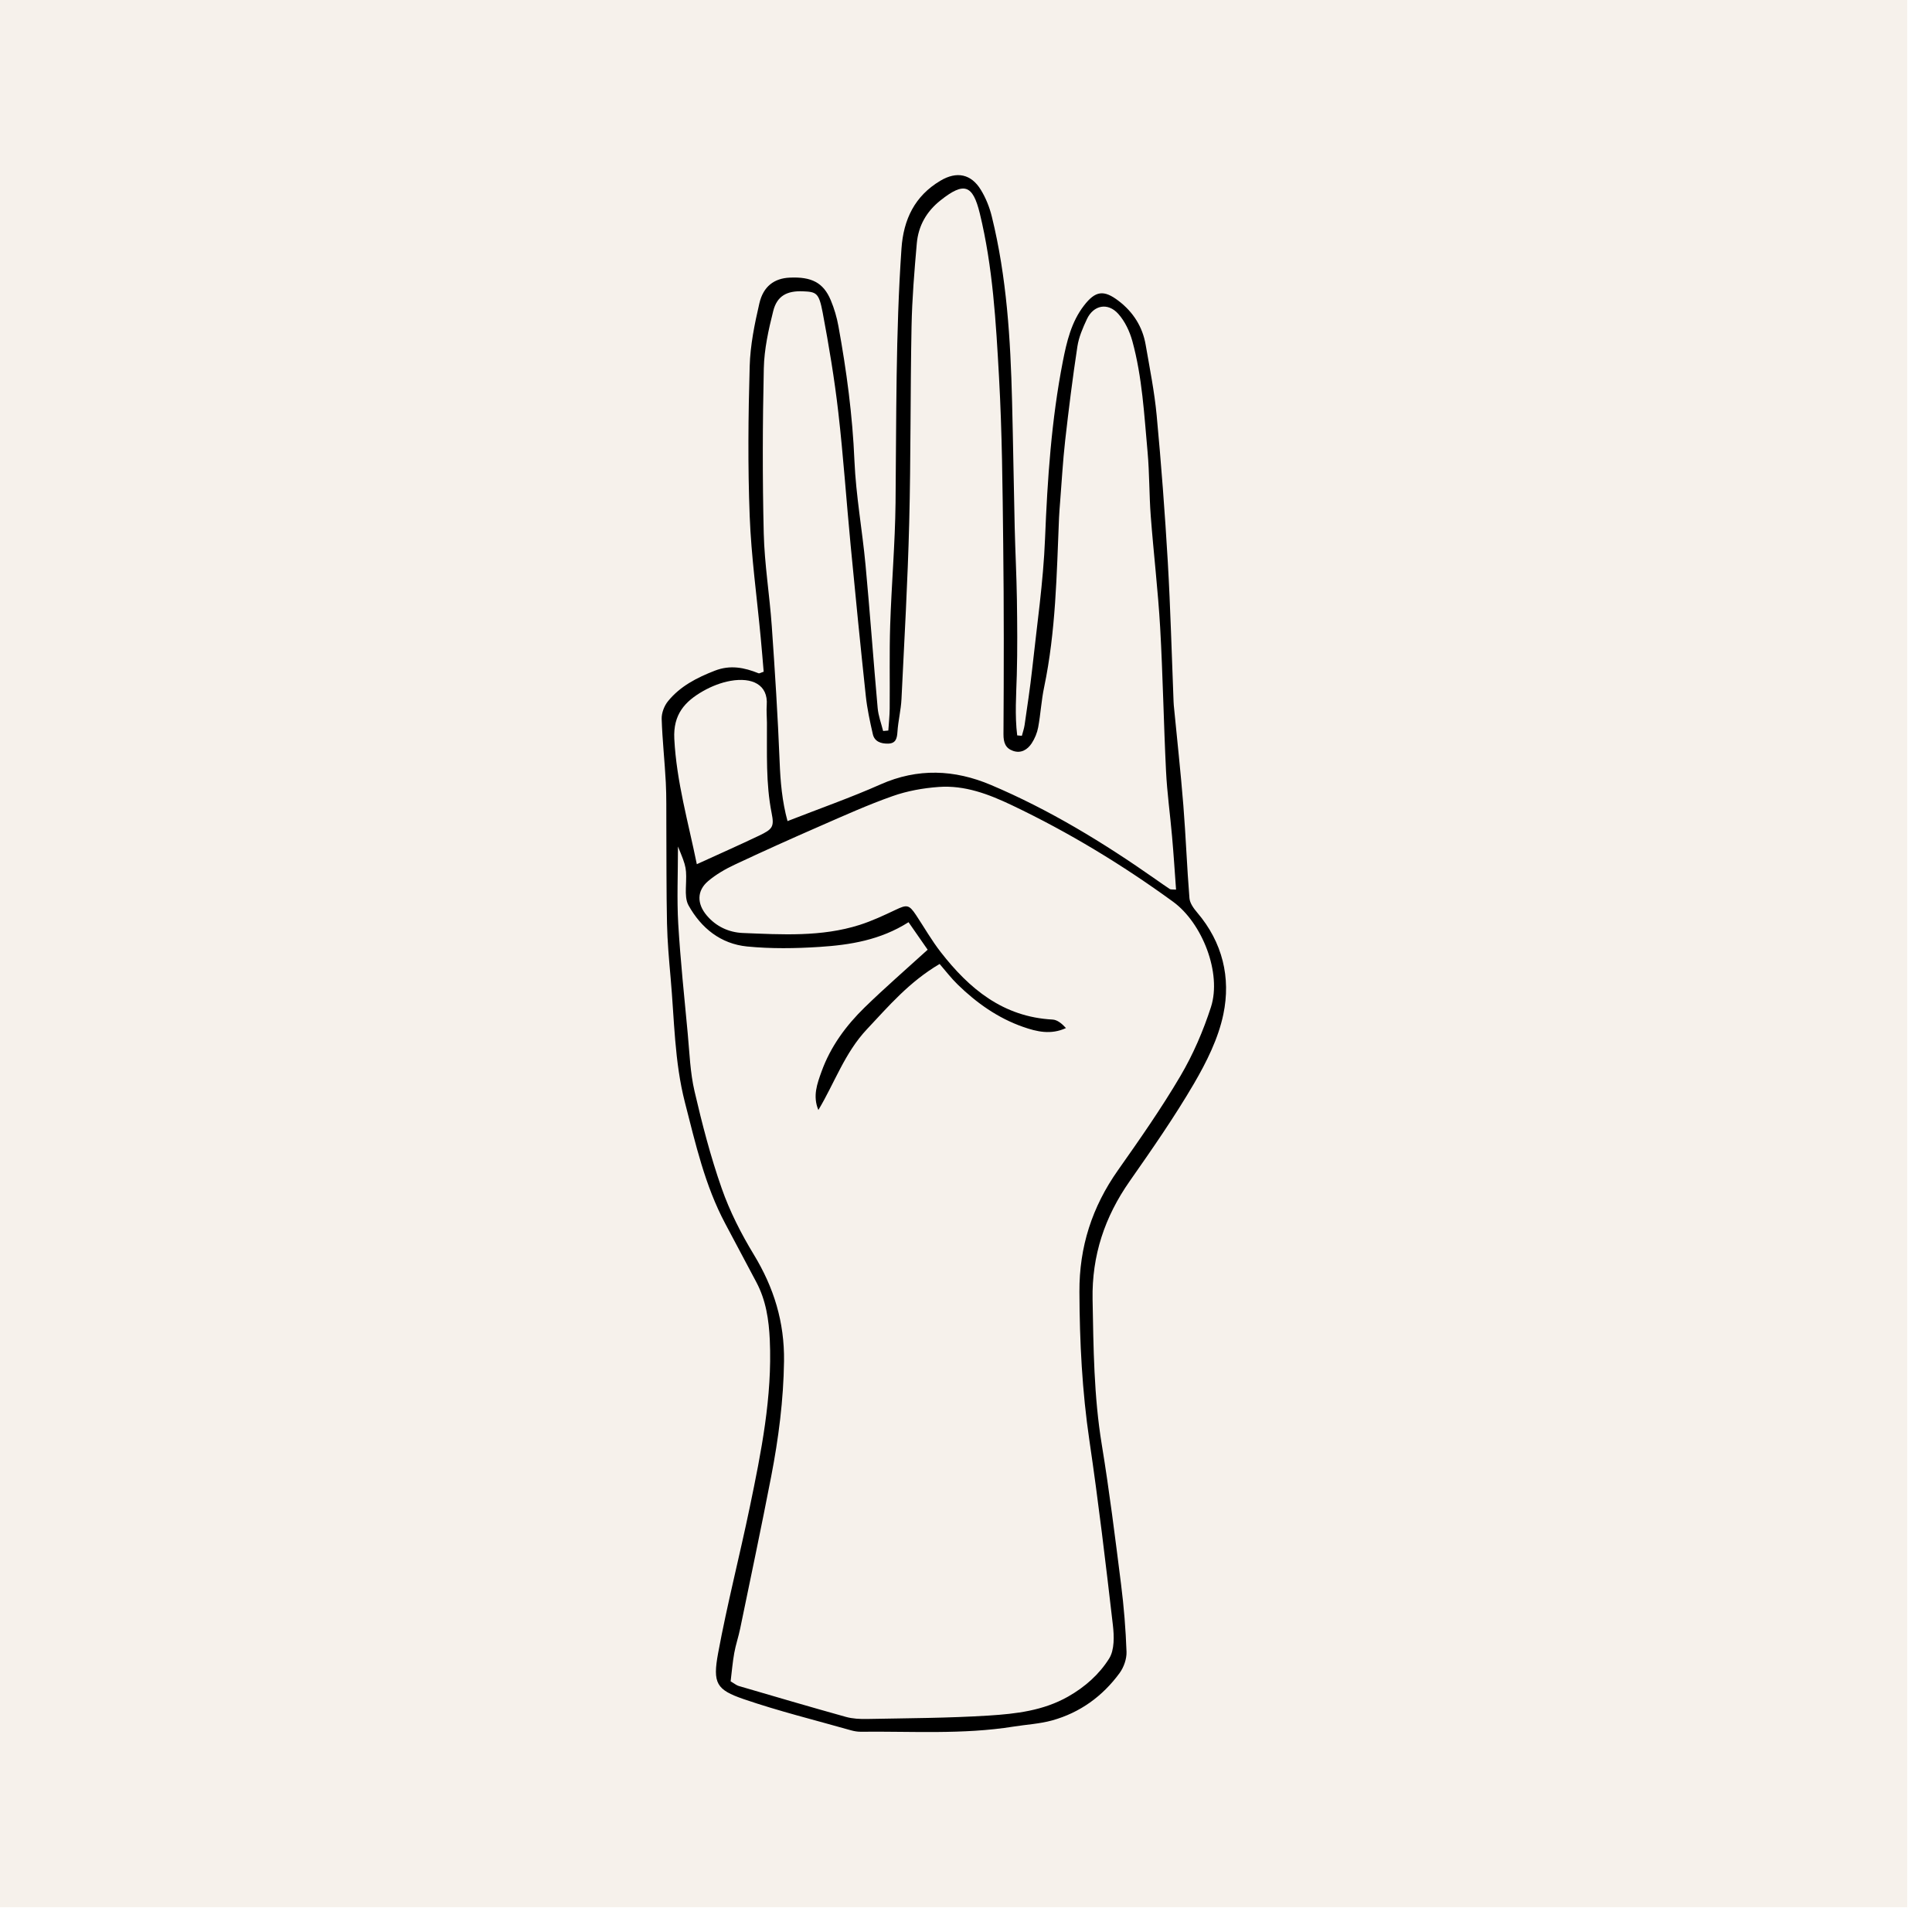
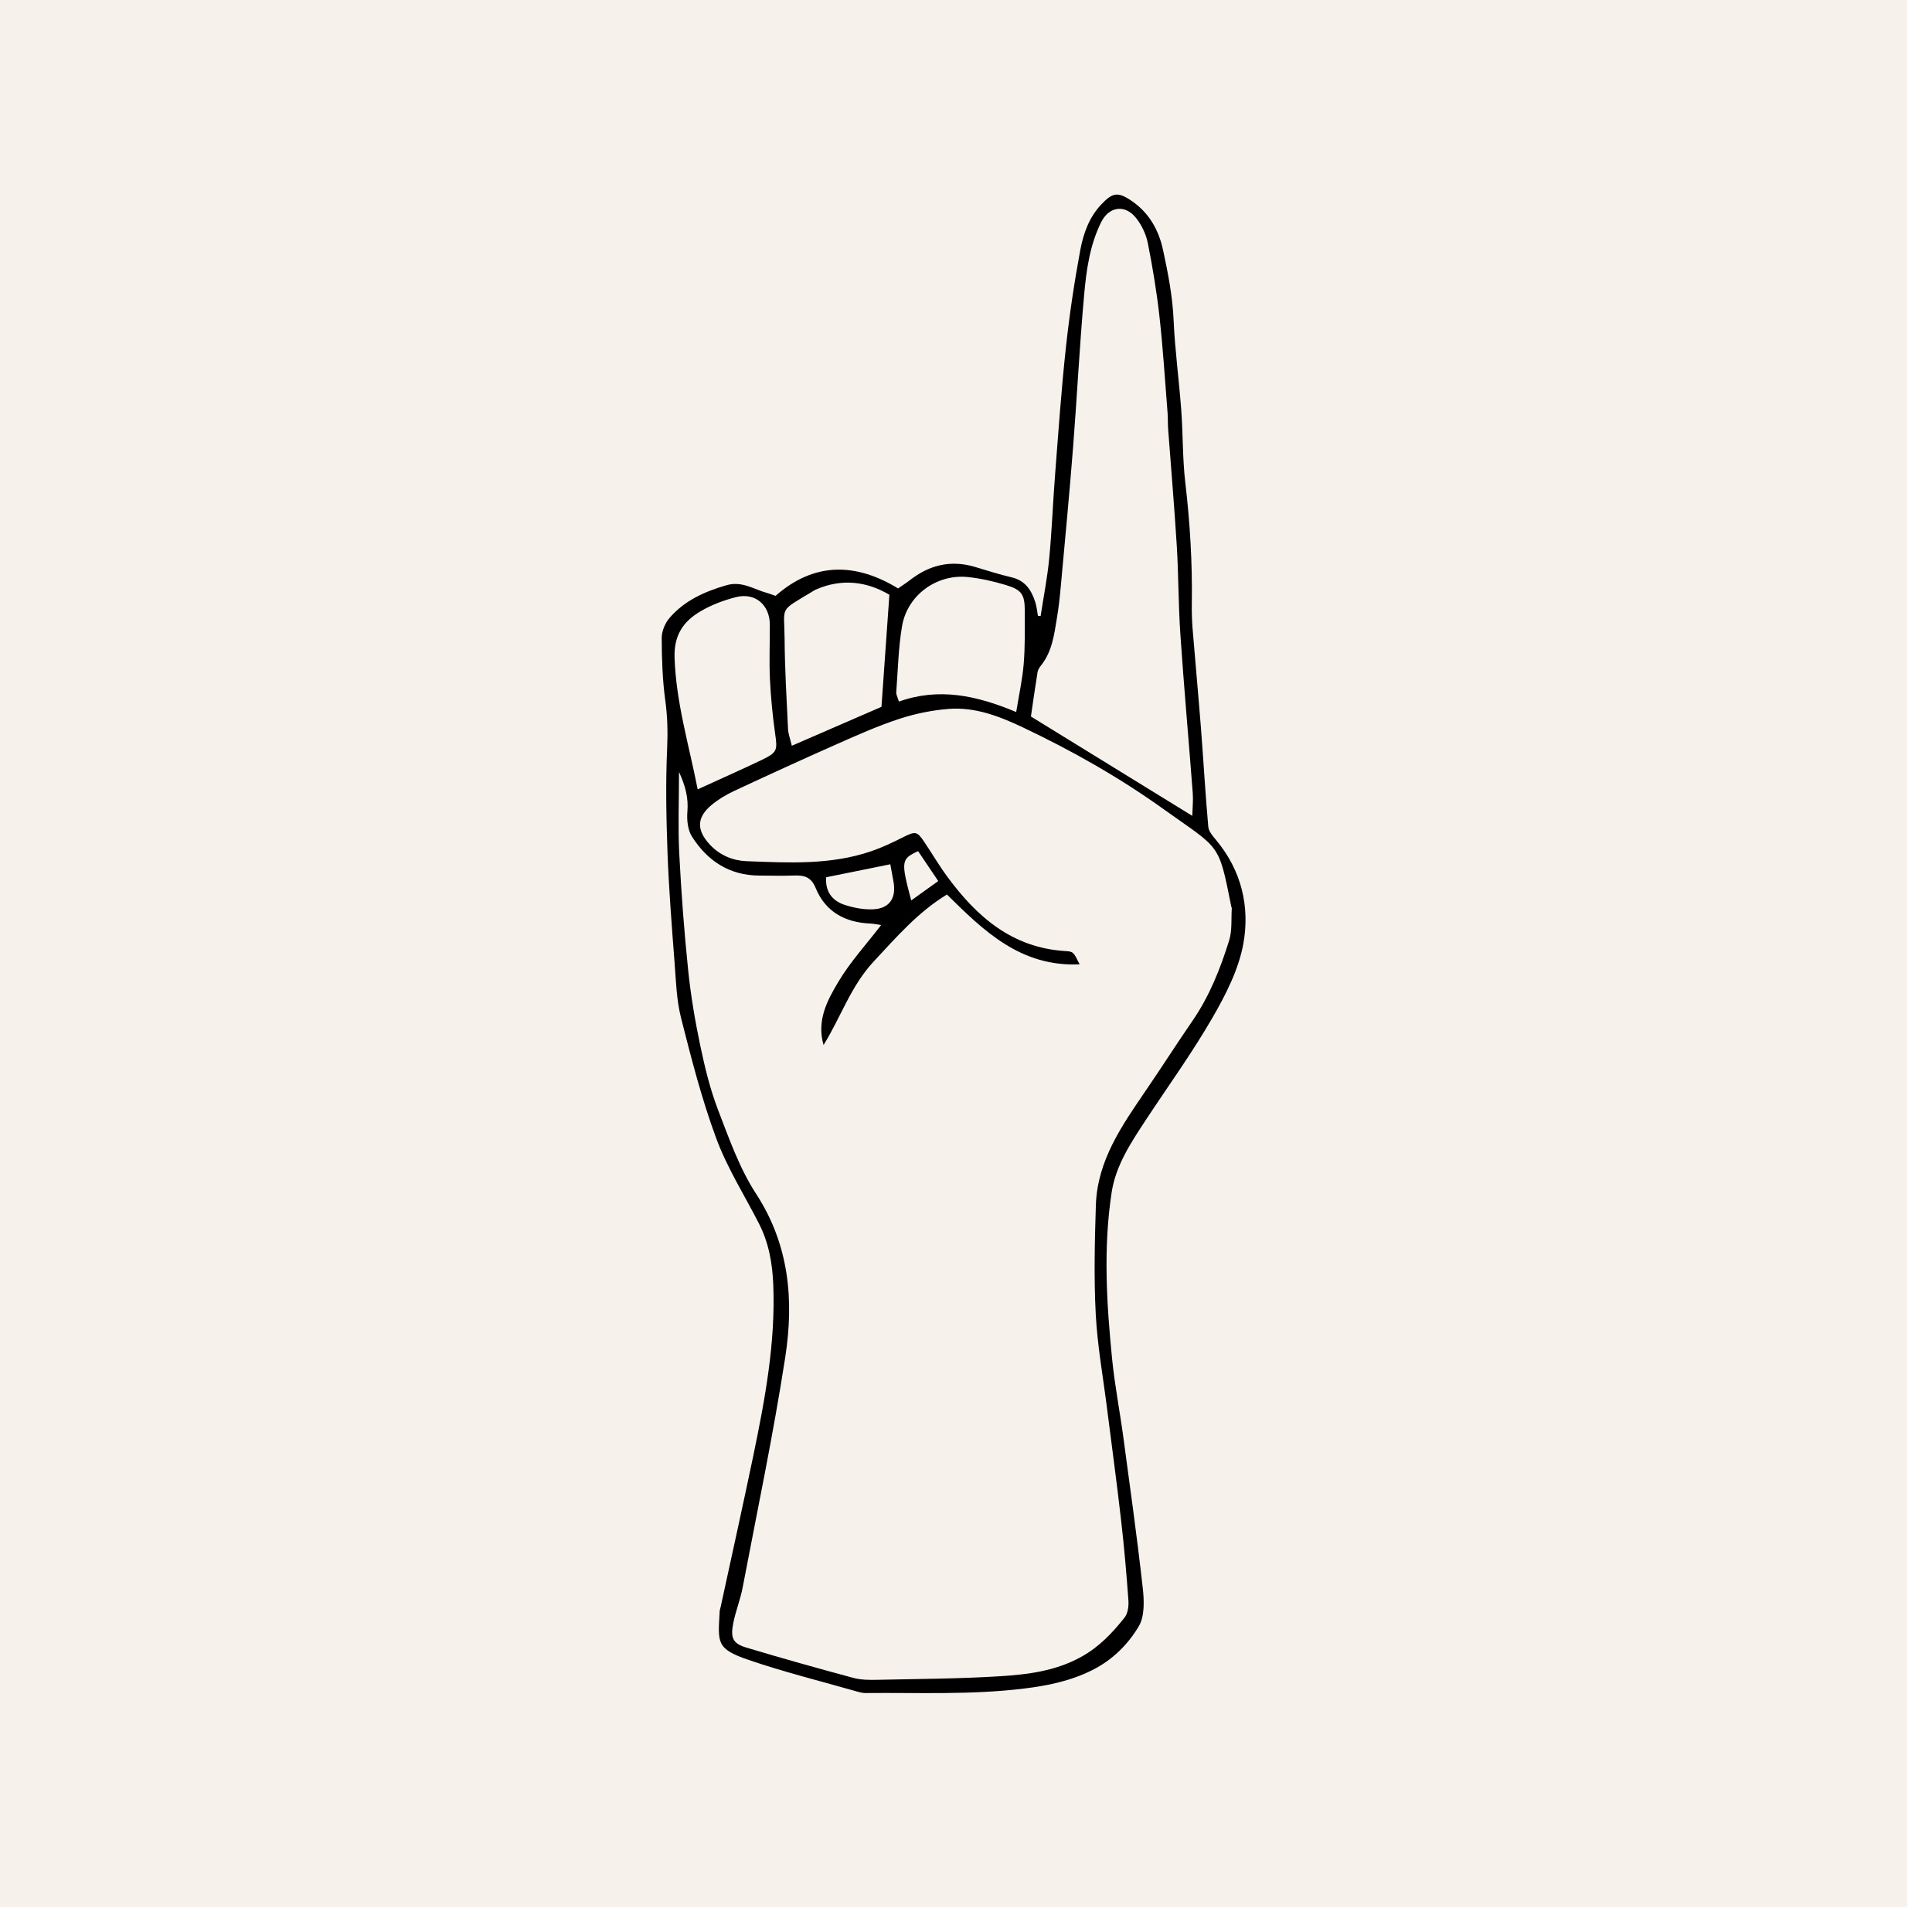
<svg xmlns="http://www.w3.org/2000/svg" width="58" height="58" viewBox="0 0 58 58" fill="none">
  <rect width="57.255" height="57.255" fill="#F6F1EB" />
-   <path fill-rule="evenodd" clip-rule="evenodd" d="M30.677 22.09C30.705 21.982 30.743 21.876 30.759 21.766C30.839 21.209 30.925 20.653 30.986 20.094C31.127 18.786 31.321 17.479 31.373 16.167C31.445 14.382 31.564 12.607 31.907 10.851C32.023 10.259 32.161 9.667 32.541 9.174C32.886 8.727 33.137 8.692 33.586 9.037C34.018 9.368 34.3 9.809 34.393 10.348C34.515 11.053 34.657 11.758 34.724 12.469C34.861 13.933 34.972 15.4 35.058 16.869C35.139 18.264 35.175 19.661 35.231 21.058C35.233 21.097 35.234 21.136 35.238 21.174C35.335 22.176 35.445 23.176 35.525 24.178C35.599 25.106 35.633 26.036 35.708 26.963C35.72 27.114 35.836 27.273 35.942 27.397C36.703 28.291 36.955 29.35 36.726 30.449C36.575 31.175 36.222 31.883 35.843 32.532C35.254 33.539 34.584 34.502 33.914 35.46C33.163 36.533 32.776 37.691 32.8 39.009C32.827 40.465 32.838 41.916 33.075 43.361C33.304 44.756 33.478 46.16 33.655 47.563C33.74 48.236 33.795 48.913 33.819 49.589C33.826 49.801 33.738 50.052 33.611 50.226C33.101 50.922 32.424 51.416 31.582 51.649C31.208 51.752 30.811 51.772 30.425 51.834C28.901 52.077 27.365 51.971 25.833 51.988C25.736 51.988 25.637 51.97 25.543 51.944C24.468 51.638 23.38 51.371 22.326 51.009C21.508 50.727 21.39 50.538 21.559 49.625C21.831 48.157 22.205 46.708 22.509 45.246C22.852 43.592 23.186 41.936 23.11 40.23C23.082 39.619 22.995 39.034 22.704 38.488C22.393 37.904 22.085 37.319 21.773 36.735C21.162 35.59 20.881 34.337 20.562 33.096C20.246 31.867 20.245 30.602 20.132 29.35C20.084 28.809 20.036 28.267 20.024 27.725C20.003 26.736 20.01 25.746 20.004 24.756C20.001 24.334 20.01 23.912 19.988 23.49C19.955 22.853 19.884 22.218 19.864 21.58C19.859 21.404 19.94 21.191 20.053 21.052C20.418 20.601 20.922 20.343 21.461 20.134C21.923 19.955 22.343 20.039 22.772 20.212C22.799 20.223 22.843 20.192 22.926 20.166C22.898 19.831 22.87 19.486 22.837 19.141C22.723 17.923 22.553 16.708 22.506 15.488C22.448 13.993 22.463 12.494 22.506 10.999C22.523 10.365 22.653 9.727 22.797 9.106C22.917 8.59 23.249 8.357 23.702 8.335C24.364 8.303 24.718 8.485 24.939 9.01C25.044 9.26 25.122 9.525 25.17 9.791C25.414 11.129 25.594 12.472 25.651 13.836C25.696 14.881 25.887 15.919 25.984 16.962C26.118 18.393 26.22 19.826 26.348 21.257C26.369 21.489 26.455 21.716 26.512 21.945C26.564 21.94 26.616 21.936 26.668 21.931C26.682 21.712 26.707 21.493 26.709 21.273C26.717 20.437 26.697 19.6 26.724 18.764C26.764 17.542 26.871 16.321 26.885 15.099C26.912 12.553 26.887 10.006 27.063 7.463C27.123 6.589 27.459 5.884 28.232 5.425C28.724 5.132 29.155 5.224 29.445 5.698C29.595 5.942 29.707 6.222 29.775 6.501C30.224 8.323 30.336 10.182 30.383 12.048C30.415 13.31 30.433 14.573 30.462 15.835C30.479 16.553 30.517 17.271 30.528 17.99C30.539 18.746 30.546 19.503 30.525 20.258C30.508 20.866 30.462 21.473 30.537 22.077C30.585 22.082 30.631 22.086 30.677 22.09ZM27.275 27.685C26.428 28.223 25.519 28.368 24.603 28.427C23.88 28.474 23.146 28.485 22.427 28.414C21.635 28.334 21.051 27.864 20.669 27.178C20.59 27.036 20.585 26.84 20.59 26.671C20.612 26.056 20.619 26.056 20.353 25.413C20.353 26.247 20.318 26.991 20.361 27.731C20.427 28.832 20.543 29.93 20.646 31.028C20.7 31.607 20.719 32.196 20.85 32.759C21.078 33.741 21.332 34.724 21.666 35.675C21.908 36.367 22.249 37.036 22.631 37.665C23.234 38.658 23.552 39.69 23.537 40.863C23.521 42.036 23.372 43.184 23.151 44.327C22.856 45.851 22.535 47.369 22.221 48.889C22.171 49.136 22.087 49.376 22.043 49.623C21.992 49.905 21.969 50.191 21.934 50.475C22.045 50.54 22.106 50.593 22.176 50.614C23.247 50.928 24.318 51.242 25.393 51.542C25.597 51.599 25.82 51.609 26.034 51.605C27.252 51.581 28.472 51.579 29.687 51.502C30.502 51.45 31.319 51.356 32.065 50.933C32.578 50.642 33.002 50.261 33.297 49.791C33.461 49.53 33.448 49.115 33.409 48.782C33.195 46.935 32.976 45.087 32.705 43.248C32.486 41.765 32.411 40.28 32.405 38.784C32.398 37.432 32.785 36.233 33.563 35.13C34.214 34.206 34.864 33.276 35.436 32.304C35.818 31.656 36.123 30.947 36.354 30.232C36.682 29.213 36.093 27.709 35.217 27.071C33.694 25.962 32.088 24.988 30.382 24.175C29.685 23.843 28.964 23.567 28.179 23.625C27.713 23.659 27.237 23.744 26.799 23.899C26.06 24.159 25.343 24.483 24.624 24.797C23.762 25.173 22.904 25.559 22.053 25.959C21.772 26.091 21.494 26.252 21.259 26.451C20.915 26.742 20.922 27.132 21.215 27.48C21.498 27.818 21.887 27.992 22.298 28.009C23.474 28.056 24.659 28.131 25.805 27.767C26.175 27.649 26.532 27.482 26.884 27.315C27.227 27.152 27.29 27.155 27.501 27.472C27.748 27.844 27.97 28.235 28.244 28.586C29.097 29.682 30.11 30.529 31.599 30.608C31.743 30.616 31.88 30.73 32.001 30.863C31.55 31.072 31.126 30.973 30.711 30.827C29.955 30.562 29.318 30.109 28.752 29.558C28.557 29.369 28.391 29.15 28.208 28.939C27.294 29.478 26.681 30.201 26.026 30.898C25.357 31.609 25.057 32.508 24.568 33.323C24.393 32.904 24.532 32.533 24.665 32.164C24.935 31.417 25.398 30.789 25.96 30.241C26.559 29.658 27.192 29.109 27.849 28.511C27.685 28.273 27.488 27.991 27.275 27.685ZM26.433 23.549C27.551 23.052 28.657 23.103 29.744 23.563C31.503 24.307 33.126 25.297 34.684 26.39C34.829 26.491 34.972 26.594 35.119 26.69C35.146 26.708 35.192 26.698 35.306 26.707C35.267 26.168 35.233 25.638 35.186 25.11C35.129 24.455 35.037 23.802 35.005 23.146C34.934 21.712 34.91 20.275 34.829 18.841C34.764 17.721 34.631 16.606 34.546 15.487C34.498 14.849 34.509 14.206 34.451 13.568C34.349 12.451 34.292 11.325 33.993 10.236C33.913 9.946 33.77 9.645 33.572 9.423C33.258 9.072 32.829 9.158 32.631 9.578C32.508 9.841 32.387 10.119 32.344 10.402C32.201 11.34 32.084 12.282 31.977 13.225C31.908 13.84 31.874 14.458 31.825 15.076C31.813 15.23 31.8 15.385 31.793 15.54C31.722 17.242 31.697 18.948 31.346 20.628C31.262 21.025 31.241 21.434 31.167 21.834C31.136 22.001 31.065 22.173 30.971 22.316C30.847 22.503 30.655 22.625 30.416 22.543C30.186 22.464 30.124 22.296 30.125 22.041C30.137 20.137 30.14 18.232 30.117 16.328C30.098 14.657 30.084 12.985 29.991 11.317C29.899 9.671 29.807 8.021 29.414 6.405C29.203 5.543 28.943 5.453 28.236 6.014C27.809 6.353 27.57 6.783 27.523 7.305C27.45 8.137 27.381 8.97 27.365 9.804C27.327 11.767 27.345 13.731 27.295 15.694C27.25 17.459 27.149 19.223 27.063 20.987C27.047 21.316 26.963 21.641 26.942 21.97C26.929 22.171 26.892 22.32 26.659 22.324C26.447 22.328 26.252 22.263 26.202 22.037C26.116 21.659 26.033 21.278 25.992 20.894C25.831 19.388 25.681 17.88 25.537 16.373C25.409 15.04 25.319 13.703 25.166 12.373C25.051 11.371 24.884 10.373 24.697 9.382C24.585 8.793 24.511 8.761 24.101 8.745C23.626 8.726 23.327 8.882 23.213 9.337C23.071 9.899 22.943 10.48 22.93 11.056C22.893 12.706 22.888 14.359 22.928 16.01C22.951 16.939 23.104 17.865 23.169 18.794C23.264 20.149 23.351 21.506 23.405 22.863C23.428 23.465 23.479 24.054 23.642 24.65C24.616 24.269 25.541 23.945 26.433 23.549ZM22.785 25.088C23.191 24.894 23.248 24.823 23.166 24.415C22.986 23.512 23.03 22.602 23.024 21.692C23.023 21.518 23.005 21.342 23.018 21.169C23.063 20.553 22.579 20.326 21.93 20.44C21.647 20.49 21.361 20.603 21.11 20.745C20.561 21.058 20.205 21.445 20.243 22.181C20.31 23.469 20.663 24.686 20.919 25.944C21.582 25.641 22.188 25.373 22.785 25.088Z" fill="black" />
+   <path fill-rule="evenodd" clip-rule="evenodd" d="M31.24 18.496C31.328 17.92 31.442 17.347 31.498 16.768C31.579 15.924 31.609 15.075 31.676 14.229C31.774 12.963 31.862 11.696 31.999 10.434C32.105 9.452 32.251 8.473 32.432 7.501C32.525 7.009 32.697 6.522 33.061 6.138C33.395 5.785 33.555 5.749 33.958 6.021C34.487 6.377 34.784 6.892 34.917 7.511C35.065 8.203 35.201 8.89 35.232 9.603C35.272 10.509 35.396 11.411 35.462 12.316C35.516 13.04 35.499 13.772 35.584 14.492C35.725 15.698 35.798 16.905 35.779 18.119C35.775 18.361 35.782 18.605 35.8 18.847C35.882 19.852 35.975 20.857 36.054 21.863C36.13 22.847 36.186 23.834 36.273 24.817C36.285 24.956 36.406 25.097 36.504 25.214C37.27 26.128 37.529 27.221 37.325 28.337C37.183 29.112 36.794 29.869 36.392 30.564C35.785 31.614 35.07 32.602 34.402 33.617C33.956 34.296 33.496 34.984 33.372 35.798C33.117 37.468 33.221 39.145 33.388 40.815C33.467 41.597 33.619 42.372 33.724 43.152C33.926 44.65 34.136 46.148 34.304 47.651C34.348 48.039 34.37 48.516 34.186 48.824C33.859 49.372 33.394 49.837 32.786 50.14C32.137 50.464 31.463 50.603 30.745 50.691C29.161 50.886 27.576 50.811 25.991 50.826C25.911 50.828 25.828 50.809 25.751 50.787C24.658 50.475 23.552 50.2 22.479 49.834C21.488 49.496 21.556 49.317 21.605 48.376C21.607 48.335 21.623 48.296 21.631 48.257C21.96 46.736 22.299 45.218 22.616 43.695C22.965 42.012 23.281 40.325 23.215 38.591C23.191 37.932 23.081 37.308 22.778 36.719C22.344 35.873 21.828 35.056 21.501 34.171C21.067 32.999 20.755 31.779 20.447 30.565C20.309 30.022 20.293 29.445 20.25 28.882C20.167 27.796 20.081 26.709 20.04 25.622C20.002 24.572 19.98 23.518 20.028 22.47C20.05 21.98 20.039 21.511 19.972 21.026C19.888 20.409 19.867 19.779 19.865 19.155C19.864 18.953 19.963 18.712 20.096 18.556C20.545 18.031 21.149 17.76 21.809 17.569C22.28 17.433 22.635 17.696 23.037 17.804C23.112 17.825 23.184 17.854 23.283 17.888C24.454 16.856 25.709 16.9 26.961 17.665C27.114 17.558 27.218 17.493 27.313 17.419C27.895 16.963 28.537 16.804 29.259 17.016C29.628 17.125 29.994 17.245 30.369 17.332C30.784 17.429 30.967 17.723 31.082 18.084C31.123 18.214 31.134 18.352 31.159 18.486C31.186 18.489 31.213 18.492 31.24 18.496ZM28.428 26.854C27.552 27.387 26.913 28.133 26.235 28.858C25.542 29.598 25.243 30.538 24.724 31.371C24.508 30.638 24.838 30.024 25.179 29.457C25.529 28.873 25.999 28.361 26.453 27.77C26.331 27.753 26.227 27.729 26.122 27.725C25.364 27.692 24.778 27.368 24.488 26.661C24.348 26.317 24.133 26.272 23.825 26.284C23.479 26.297 23.133 26.286 22.788 26.285C21.891 26.28 21.234 25.839 20.774 25.116C20.646 24.915 20.615 24.614 20.636 24.367C20.669 23.966 20.586 23.611 20.384 23.174C20.384 24.047 20.352 24.832 20.391 25.614C20.451 26.782 20.538 27.951 20.658 29.114C20.736 29.875 20.864 30.634 21.021 31.383C21.157 32.034 21.316 32.69 21.553 33.31C21.885 34.175 22.199 35.073 22.7 35.842C23.698 37.377 23.837 39.04 23.574 40.743C23.217 43.057 22.734 45.352 22.296 47.653C22.228 48.01 22.09 48.353 22.017 48.708C21.922 49.169 21.997 49.339 22.401 49.46C23.469 49.781 24.543 50.082 25.62 50.372C25.85 50.434 26.103 50.434 26.345 50.429C27.565 50.403 28.787 50.398 30.003 50.323C30.849 50.271 31.69 50.168 32.465 49.737C33.001 49.439 33.396 49.02 33.76 48.561C33.86 48.435 33.888 48.217 33.876 48.047C33.818 47.242 33.748 46.438 33.656 45.638C33.528 44.514 33.375 43.395 33.233 42.274C33.115 41.333 32.944 40.395 32.895 39.451C32.838 38.361 32.864 37.265 32.899 36.174C32.944 34.833 33.688 33.779 34.41 32.721C34.879 32.035 35.325 31.335 35.796 30.651C36.309 29.907 36.637 29.079 36.901 28.229C36.994 27.93 36.958 27.593 36.979 27.274C36.981 27.255 36.968 27.235 36.964 27.215C36.575 25.268 36.643 25.515 34.916 24.28C33.595 23.334 32.177 22.533 30.704 21.835C30 21.502 29.271 21.22 28.479 21.282C27.978 21.322 27.471 21.425 26.994 21.582C26.358 21.79 25.742 22.065 25.13 22.336C24.09 22.797 23.056 23.27 22.025 23.752C21.789 23.862 21.557 24.003 21.357 24.17C20.905 24.548 20.91 24.932 21.32 25.366C21.618 25.681 22.005 25.837 22.408 25.853C23.666 25.901 24.933 25.973 26.153 25.555C26.478 25.444 26.792 25.296 27.098 25.141C27.477 24.951 27.527 24.948 27.743 25.269C27.979 25.62 28.194 25.987 28.445 26.327C29.328 27.525 30.387 28.453 31.976 28.551C32.224 28.566 32.224 28.575 32.411 28.95C30.643 29.03 29.54 27.952 28.428 26.854ZM35.793 24.492C35.799 24.27 35.824 24.042 35.808 23.817C35.687 22.228 35.544 20.641 35.436 19.052C35.375 18.166 35.382 17.276 35.328 16.39C35.257 15.222 35.155 14.056 35.069 12.889C35.057 12.727 35.064 12.564 35.052 12.403C34.975 11.439 34.916 10.473 34.809 9.512C34.727 8.773 34.605 8.036 34.46 7.305C34.407 7.038 34.278 6.762 34.109 6.548C33.772 6.123 33.292 6.196 33.055 6.675C32.717 7.359 32.613 8.106 32.547 8.848C32.409 10.374 32.334 11.907 32.214 13.435C32.106 14.821 31.973 16.205 31.847 17.589C31.818 17.911 31.784 18.233 31.73 18.551C31.648 19.046 31.588 19.552 31.259 19.969C31.21 20.031 31.16 20.104 31.148 20.178C31.074 20.632 31.011 21.088 30.949 21.51C32.561 22.502 34.145 23.478 35.793 24.492ZM22.867 22.814C23.342 22.585 23.342 22.526 23.268 22.01C23.193 21.473 23.14 20.931 23.114 20.389C23.089 19.844 23.113 19.297 23.111 18.75C23.108 18.156 22.667 17.779 22.091 17.927C21.721 18.022 21.349 18.162 21.023 18.356C20.512 18.658 20.229 19.071 20.251 19.743C20.295 21.091 20.682 22.357 20.945 23.697C21.652 23.373 22.265 23.103 22.867 22.814ZM30.507 21.376C30.59 20.864 30.693 20.4 30.732 19.932C30.775 19.408 30.765 18.879 30.765 18.353C30.766 17.846 30.677 17.707 30.188 17.56C29.821 17.45 29.44 17.364 29.059 17.324C28.119 17.225 27.237 17.866 27.079 18.803C26.969 19.455 26.956 20.123 26.906 20.785C26.901 20.856 26.947 20.93 26.987 21.062C28.185 20.634 29.319 20.877 30.507 21.376ZM26.462 21.22C26.541 20.105 26.617 19.028 26.7 17.855C26.041 17.465 25.288 17.348 24.483 17.703C24.446 17.719 24.413 17.744 24.378 17.765C23.371 18.373 23.547 18.18 23.554 19.166C23.56 20.072 23.614 20.977 23.657 21.882C23.665 22.036 23.724 22.187 23.771 22.388C24.738 21.968 25.625 21.582 26.462 21.22ZM24.802 26.336C24.771 26.748 24.969 27.034 25.343 27.16C25.622 27.254 25.934 27.313 26.227 27.297C26.71 27.27 26.912 26.952 26.823 26.468C26.791 26.294 26.759 26.119 26.728 25.946C26.079 26.077 25.452 26.204 24.802 26.336ZM28.167 26.45C27.948 26.125 27.752 25.835 27.562 25.552C27.051 25.788 27.043 25.852 27.355 27.032C27.648 26.823 27.886 26.652 28.167 26.45Z" fill="black" />
</svg>
